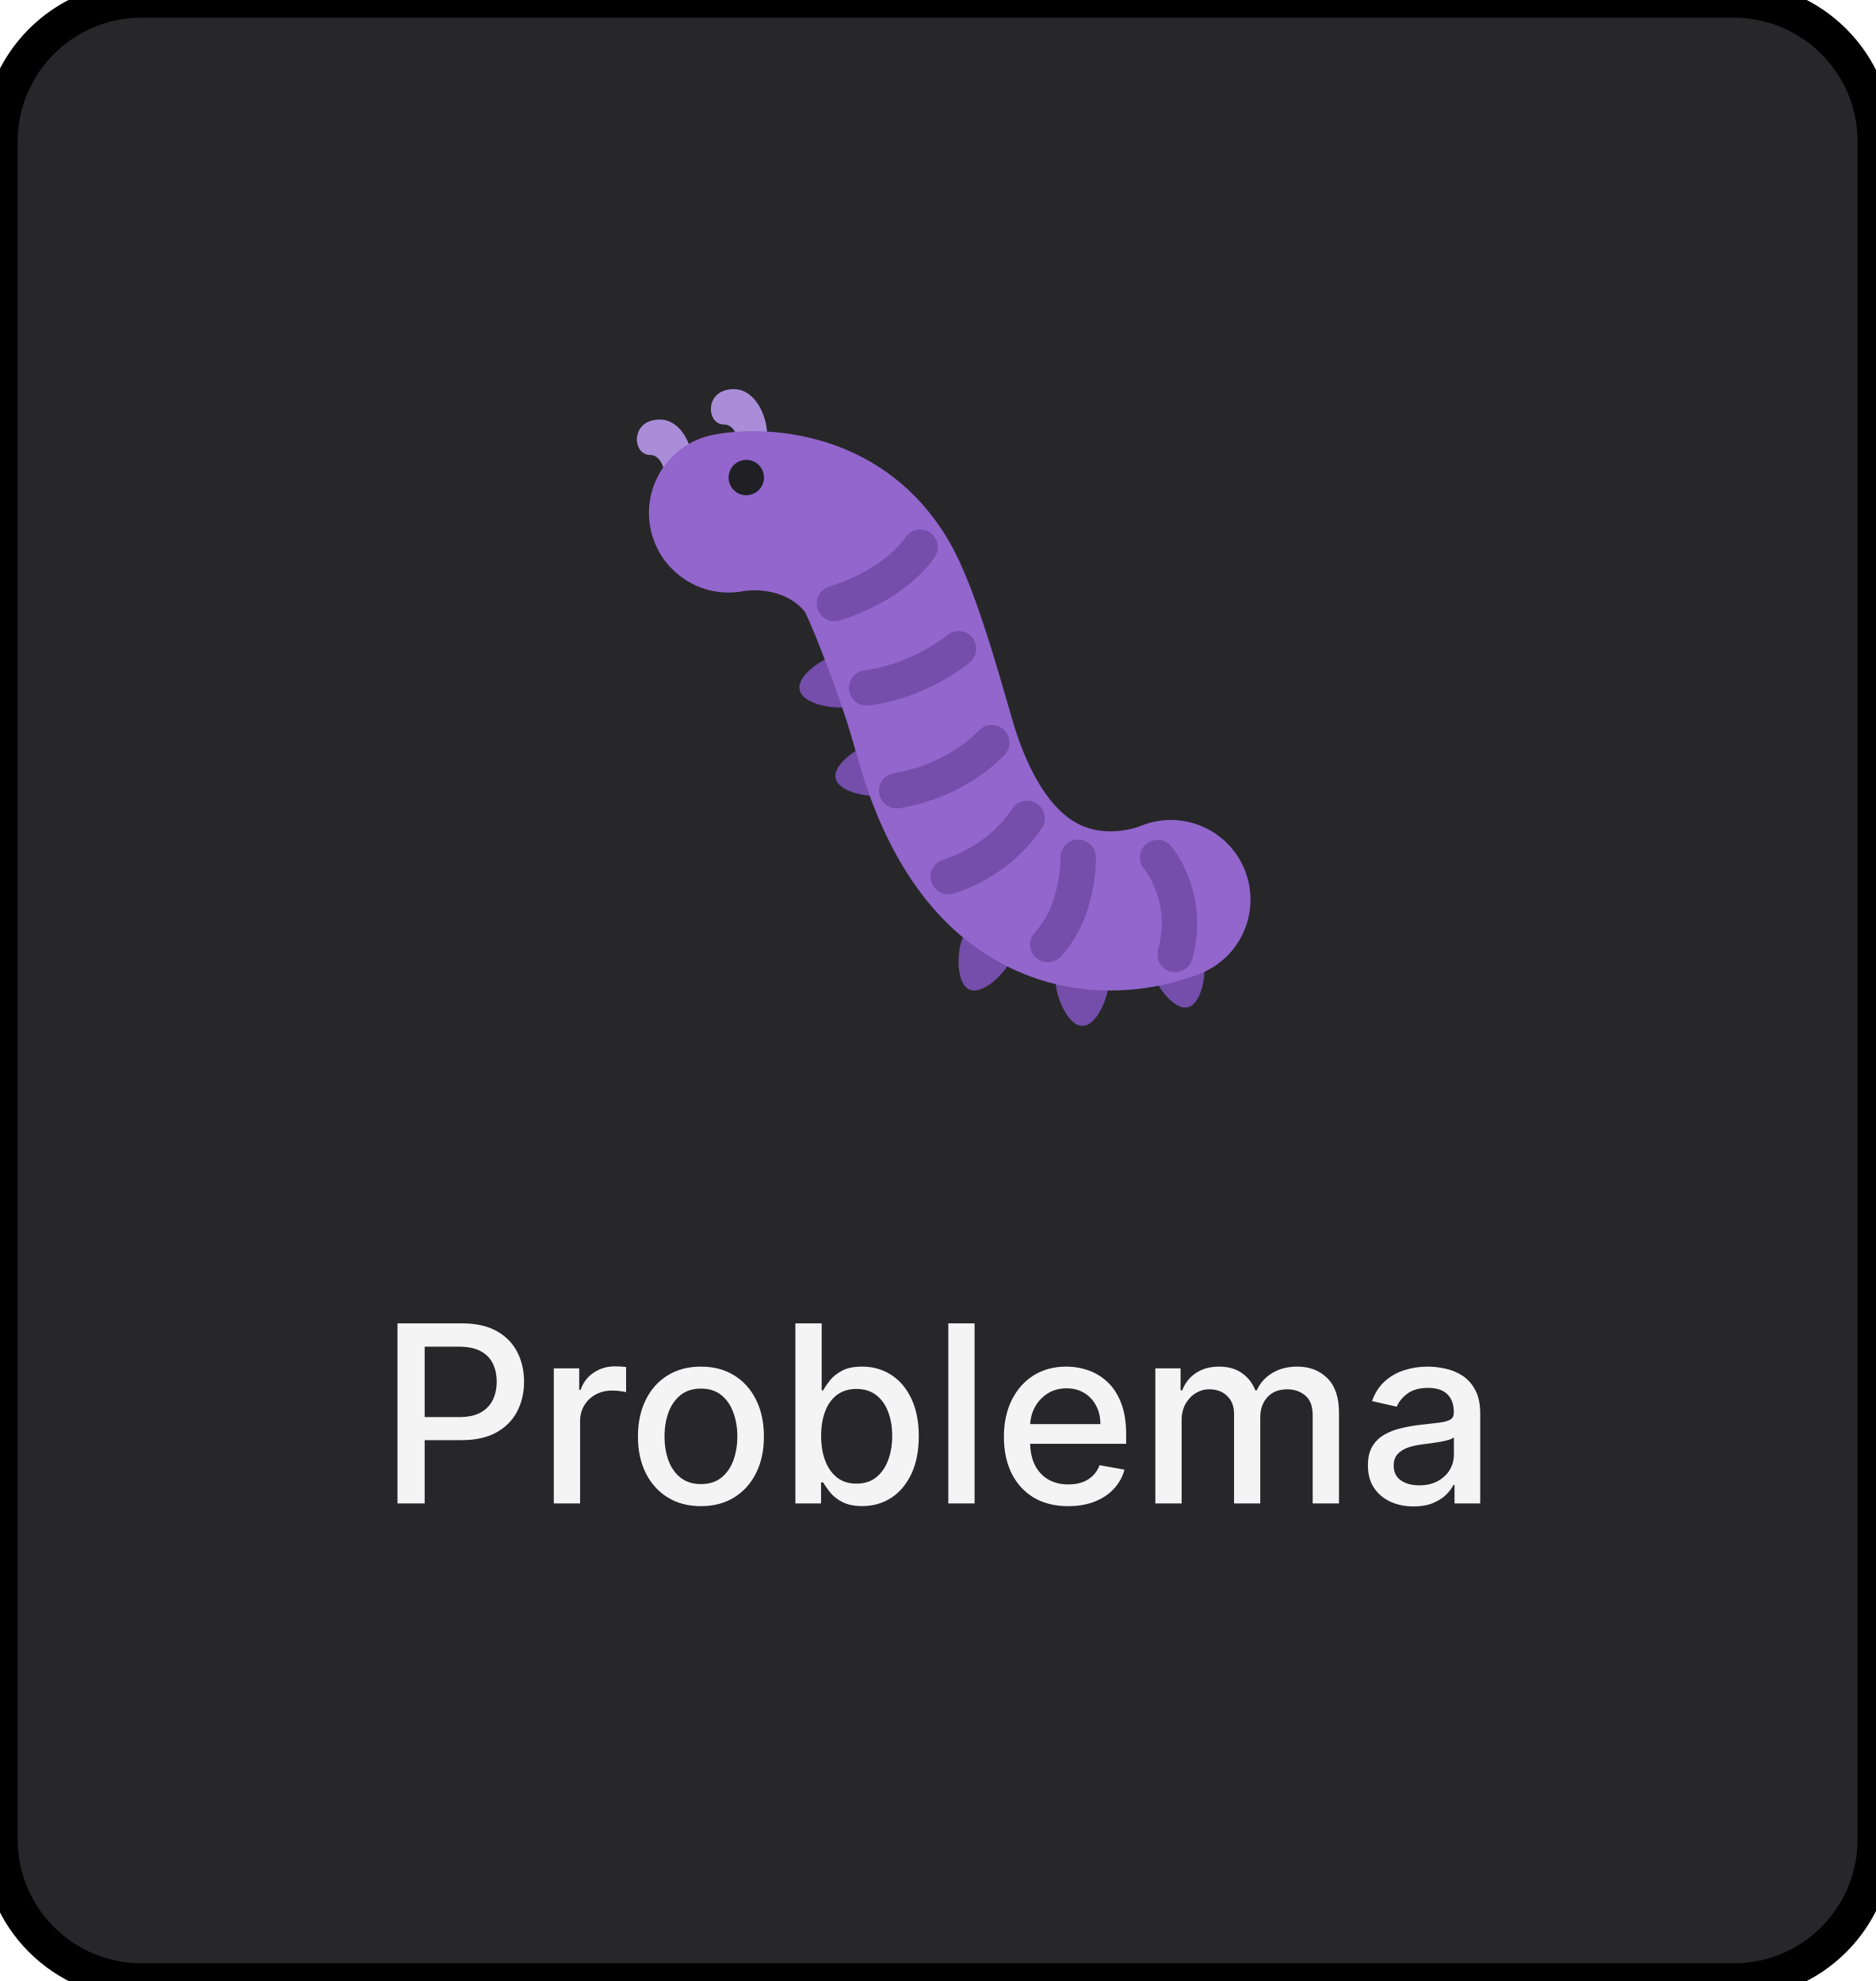
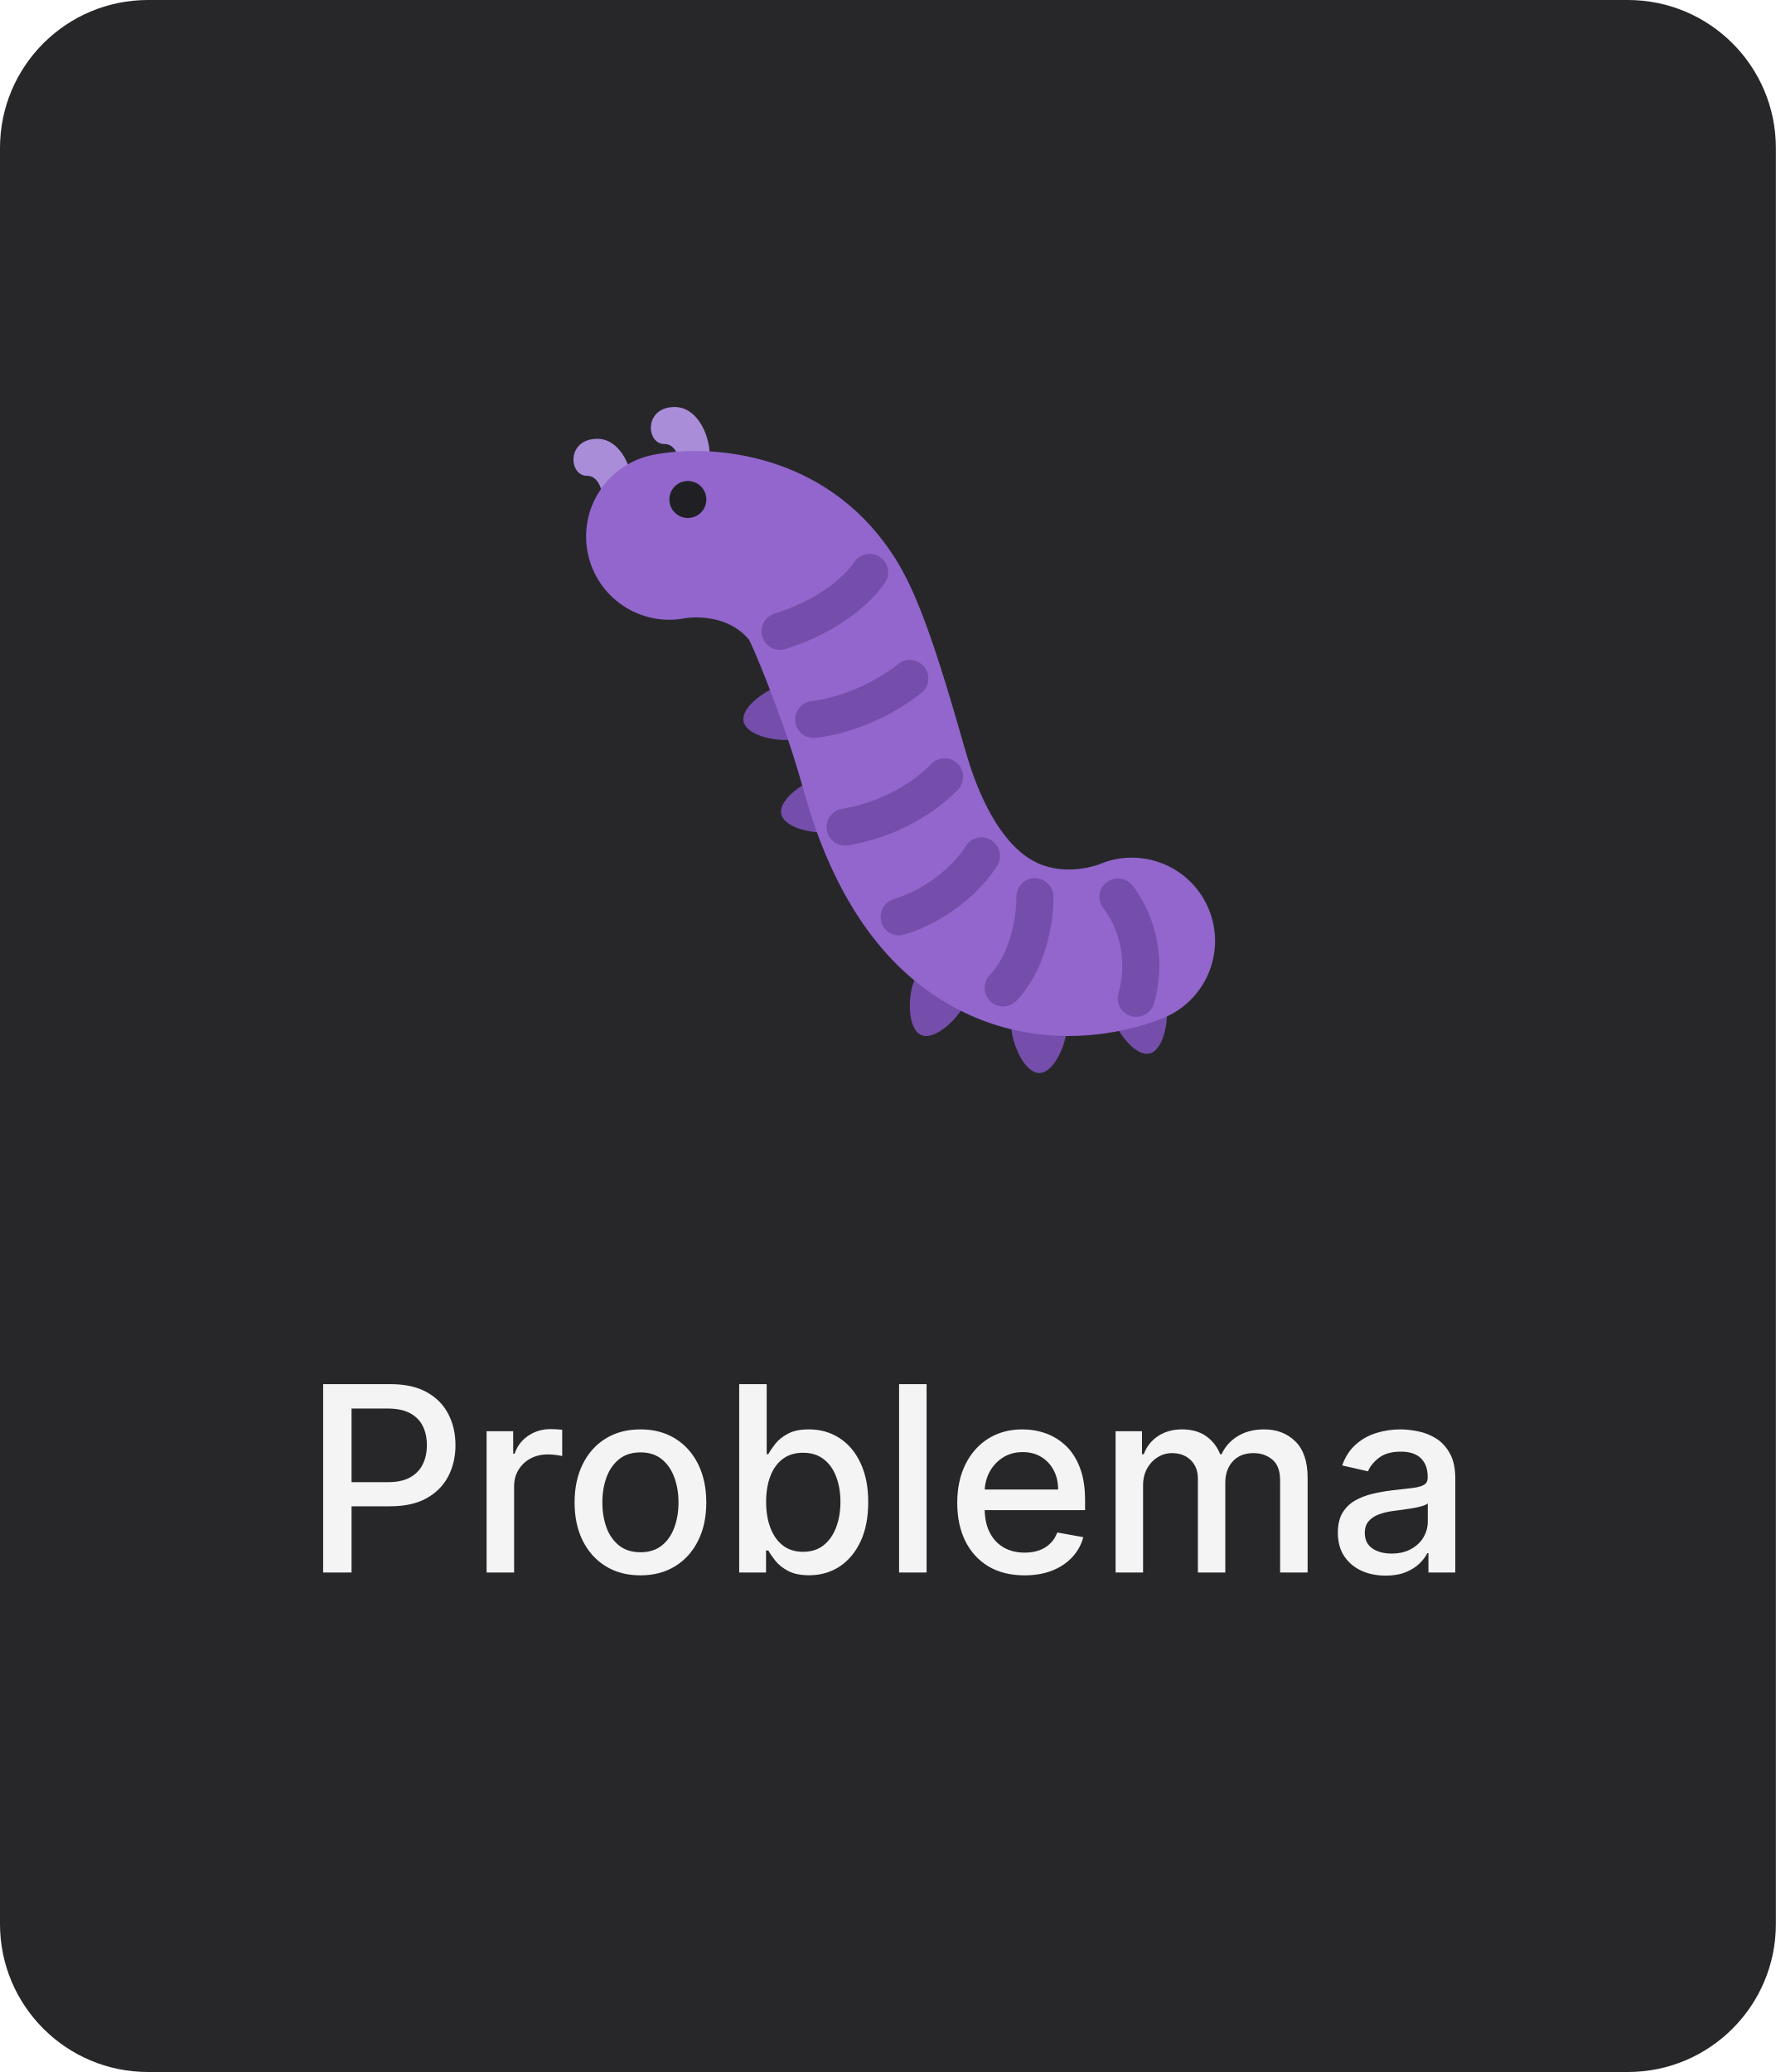
- <svg xmlns="http://www.w3.org/2000/svg" width="106" height="112" viewBox="0 0 106 112" fill="none">
-   <path d="M0 8C0 3.582 3.582 0 8 0H98C102.418 0 106 3.582 106 8V104C106 108.418 102.418 112 98 112H8C3.582 112 0 108.418 0 104V8Z" fill="#27272A" />
-   <path d="M42.917 26C43.917 25 43.167 22 41.479 22C39.791 22 39.917 24 40.917 24C41.917 24 41.917 26 41.917 27C41.917 28 42.917 26 42.917 26ZM38.734 27.72C39.734 26.72 38.984 23.72 37.296 23.72C35.608 23.72 35.734 25.72 36.734 25.72C37.734 25.72 37.734 27.72 37.734 28.72C37.734 29.72 38.734 27.72 38.734 27.72Z" fill="#AA8DD8" />
-   <path d="M65.109 54.856C65.298 55.664 66.336 57.136 67.141 56.947C67.947 56.757 68.218 54.976 68.029 54.17C67.84 53.362 67.031 52.863 66.225 53.053C65.42 53.243 64.919 54.05 65.109 54.856ZM59.675 55.505C59.678 56.335 60.356 58.003 61.184 58C62.012 57.996 62.678 56.323 62.675 55.494C62.672 54.665 61.998 53.997 61.17 53.999C60.342 54.003 59.672 54.676 59.675 55.505ZM54.404 53.059C54.078 53.823 54.039 55.622 54.8 55.949C55.563 56.273 56.837 55.002 57.163 54.239C57.488 53.477 57.135 52.596 56.374 52.269C55.612 51.944 54.731 52.296 54.404 53.059ZM49.373 42.019C48.561 42.191 47.065 43.192 47.234 44.002C47.407 44.812 49.179 45.126 49.991 44.955C50.802 44.784 51.32 43.988 51.151 43.178C50.979 42.368 50.186 41.848 49.373 42.019ZM47.336 37.019C46.524 37.191 45.028 38.192 45.197 39.002C45.37 39.812 47.142 40.126 47.954 39.955C48.765 39.784 49.283 38.988 49.114 38.178C48.942 37.368 48.148 36.848 47.336 37.019Z" fill="#744EAA" />
-   <path d="M62.746 56C65.577 56 67.672 55.123 68.012 54.973C70.283 53.963 71.305 51.304 70.296 49.034C69.297 46.784 66.68 45.759 64.424 46.72C64.291 46.77 62.631 47.369 61.081 46.648C59.23 45.787 58.086 43.339 57.453 41.439C57.309 41.009 57.068 40.165 56.767 39.123C54.901 32.652 53.935 30.838 52.784 29.303C49.073 24.352 43.192 24.007 40.301 24.587C37.864 25.074 36.283 27.445 36.771 29.882C37.259 32.32 39.631 33.902 42.067 33.412C42.229 33.386 44.271 33.106 45.491 34.581C46.134 35.868 47.571 39.709 48.121 41.615C48.467 42.814 48.75 43.786 48.915 44.282C50.688 49.599 53.581 53.175 57.518 54.911C59.37 55.729 61.172 56 62.746 56Z" fill="#9266CC" />
-   <path d="M42.184 28C42.736 28 43.184 27.552 43.184 27C43.184 26.448 42.736 26 42.184 26C41.631 26 41.184 26.448 41.184 27C41.184 27.552 41.631 28 42.184 28Z" fill="#202024" />
-   <path d="M66.425 54.964C66.336 54.964 66.245 54.952 66.156 54.928C65.624 54.78 65.312 54.229 65.46 53.697C66.217 50.975 64.69 49.155 64.675 49.137C64.316 48.718 64.363 48.086 64.782 47.727C65.2 47.368 65.833 47.415 66.192 47.834C66.284 47.941 68.426 50.494 67.387 54.231C67.265 54.674 66.862 54.964 66.425 54.964ZM59.226 54.401C58.981 54.401 58.736 54.312 58.542 54.131C58.139 53.753 58.118 53.12 58.495 52.717C59.98 51.13 59.948 48.524 59.947 48.497C59.931 47.945 60.366 47.485 60.919 47.469C61.461 47.464 61.932 47.888 61.947 48.441C61.951 48.58 62.02 51.878 59.956 54.085C59.759 54.295 59.492 54.401 59.226 54.401ZM50.684 45.705C50.204 45.705 49.78 45.358 49.699 44.868C49.609 44.324 49.977 43.808 50.522 43.719C53.596 43.209 55.296 41.342 55.313 41.323C55.678 40.913 56.311 40.874 56.722 41.239C57.134 41.604 57.175 42.232 56.813 42.645C56.726 42.744 54.657 45.06 50.849 45.691C50.793 45.701 50.738 45.705 50.684 45.705ZM53.605 50.562C53.18 50.562 52.786 50.29 52.651 49.864C52.485 49.338 52.777 48.775 53.303 48.609C55.996 47.756 57.183 45.779 57.195 45.759C57.475 45.282 58.087 45.122 58.563 45.402C59.04 45.681 59.199 46.295 58.92 46.77C58.857 46.878 57.325 49.433 53.907 50.514C53.806 50.547 53.704 50.562 53.605 50.562ZM48.986 39.892C48.49 39.892 48.059 39.523 47.995 39.017C47.926 38.469 48.314 37.969 48.862 37.899C51.551 37.559 53.519 35.928 53.538 35.911C53.96 35.557 54.591 35.608 54.946 36.03C55.302 36.451 55.251 37.08 54.831 37.437C54.734 37.52 52.411 39.466 49.113 39.883C49.07 39.889 49.028 39.892 48.986 39.892ZM47.165 35.125C46.74 35.125 46.346 34.852 46.211 34.424C46.046 33.897 46.338 33.336 46.865 33.17C49.995 32.187 51.118 30.478 51.164 30.406C51.459 29.944 52.075 29.801 52.539 30.094C53.004 30.386 53.15 30.993 52.863 31.46C52.803 31.557 51.357 33.856 47.464 35.079C47.365 35.11 47.264 35.125 47.165 35.125Z" fill="#744EAA" />
-   <path d="M22.468 85V74.818H26.098C26.89 74.818 27.546 74.962 28.066 75.251C28.587 75.539 28.976 75.933 29.235 76.434C29.493 76.931 29.622 77.491 29.622 78.114C29.622 78.741 29.491 79.304 29.23 79.805C28.971 80.302 28.58 80.696 28.056 80.988C27.536 81.276 26.881 81.421 26.093 81.421H23.597V80.118H25.953C26.454 80.118 26.86 80.032 27.171 79.859C27.483 79.684 27.712 79.445 27.857 79.144C28.003 78.842 28.076 78.499 28.076 78.114C28.076 77.73 28.003 77.388 27.857 77.09C27.712 76.792 27.481 76.558 27.166 76.389C26.855 76.22 26.444 76.136 25.933 76.136H24.004V85H22.468ZM31.304 85V77.364H32.741V78.577H32.82C32.959 78.166 33.205 77.843 33.556 77.607C33.911 77.369 34.312 77.249 34.759 77.249C34.852 77.249 34.961 77.253 35.087 77.259C35.217 77.266 35.318 77.274 35.391 77.284V78.706C35.331 78.689 35.225 78.671 35.072 78.651C34.92 78.628 34.767 78.617 34.615 78.617C34.264 78.617 33.95 78.691 33.675 78.84C33.404 78.986 33.188 79.19 33.029 79.452C32.87 79.71 32.791 80.005 32.791 80.337V85H31.304ZM39.62 85.154C38.904 85.154 38.279 84.99 37.746 84.662C37.212 84.334 36.798 83.875 36.503 83.285C36.208 82.695 36.06 82.005 36.06 81.217C36.06 80.424 36.208 79.732 36.503 79.138C36.798 78.545 37.212 78.085 37.746 77.756C38.279 77.428 38.904 77.264 39.62 77.264C40.336 77.264 40.961 77.428 41.495 77.756C42.028 78.085 42.442 78.545 42.737 79.138C43.032 79.732 43.18 80.424 43.18 81.217C43.18 82.005 43.032 82.695 42.737 83.285C42.442 83.875 42.028 84.334 41.495 84.662C40.961 84.99 40.336 85.154 39.62 85.154ZM39.625 83.906C40.089 83.906 40.474 83.784 40.779 83.538C41.084 83.293 41.309 82.967 41.455 82.559C41.604 82.151 41.678 81.702 41.678 81.212C41.678 80.724 41.604 80.277 41.455 79.869C41.309 79.458 41.084 79.129 40.779 78.88C40.474 78.631 40.089 78.507 39.625 78.507C39.158 78.507 38.77 78.631 38.462 78.88C38.157 79.129 37.93 79.458 37.781 79.869C37.635 80.277 37.562 80.724 37.562 81.212C37.562 81.702 37.635 82.151 37.781 82.559C37.93 82.967 38.157 83.293 38.462 83.538C38.77 83.784 39.158 83.906 39.625 83.906ZM44.959 85V74.818H46.445V78.602H46.534C46.621 78.442 46.745 78.258 46.907 78.05C47.07 77.841 47.295 77.659 47.584 77.503C47.872 77.344 48.253 77.264 48.727 77.264C49.343 77.264 49.894 77.42 50.377 77.731C50.861 78.043 51.241 78.492 51.516 79.079C51.794 79.665 51.934 80.371 51.934 81.197C51.934 82.022 51.796 82.73 51.521 83.32C51.246 83.906 50.868 84.359 50.387 84.677C49.907 84.992 49.358 85.149 48.742 85.149C48.278 85.149 47.898 85.071 47.603 84.915C47.312 84.76 47.083 84.577 46.917 84.369C46.752 84.16 46.624 83.974 46.534 83.812H46.41V85H44.959ZM46.415 81.182C46.415 81.719 46.493 82.189 46.649 82.594C46.805 82.998 47.03 83.315 47.325 83.543C47.62 83.769 47.981 83.881 48.409 83.881C48.853 83.881 49.224 83.764 49.522 83.528C49.821 83.29 50.046 82.967 50.199 82.559C50.354 82.151 50.432 81.692 50.432 81.182C50.432 80.678 50.356 80.226 50.203 79.825C50.054 79.424 49.829 79.107 49.527 78.875C49.229 78.643 48.856 78.527 48.409 78.527C47.978 78.527 47.613 78.638 47.315 78.86C47.02 79.082 46.796 79.392 46.644 79.79C46.491 80.188 46.415 80.651 46.415 81.182ZM55.089 74.818V85H53.603V74.818H55.089ZM60.38 85.154C59.628 85.154 58.98 84.993 58.436 84.672C57.896 84.347 57.479 83.891 57.184 83.305C56.892 82.715 56.746 82.024 56.746 81.231C56.746 80.449 56.892 79.76 57.184 79.163C57.479 78.567 57.89 78.101 58.416 77.766C58.947 77.432 59.567 77.264 60.276 77.264C60.707 77.264 61.124 77.335 61.529 77.478C61.933 77.621 62.296 77.844 62.617 78.149C62.939 78.454 63.193 78.85 63.378 79.337C63.564 79.821 63.657 80.41 63.657 81.102V81.629H57.586V80.516H62.2C62.2 80.124 62.12 79.778 61.961 79.477C61.802 79.172 61.578 78.931 61.29 78.756C61.005 78.58 60.67 78.492 60.286 78.492C59.868 78.492 59.504 78.595 59.192 78.8C58.884 79.003 58.645 79.268 58.476 79.596C58.31 79.921 58.228 80.274 58.228 80.655V81.525C58.228 82.035 58.317 82.469 58.496 82.827C58.678 83.185 58.932 83.459 59.257 83.648C59.582 83.833 59.961 83.926 60.395 83.926C60.677 83.926 60.934 83.886 61.166 83.807C61.398 83.724 61.598 83.601 61.767 83.439C61.936 83.276 62.066 83.076 62.155 82.837L63.562 83.091C63.45 83.505 63.247 83.868 62.956 84.18C62.667 84.488 62.304 84.728 61.867 84.901C61.433 85.07 60.937 85.154 60.38 85.154ZM65.306 85V77.364H66.733V78.606H66.827C66.986 78.186 67.246 77.858 67.608 77.622C67.969 77.383 68.402 77.264 68.905 77.264C69.416 77.264 69.843 77.383 70.188 77.622C70.536 77.861 70.793 78.189 70.959 78.606H71.038C71.221 78.199 71.51 77.874 71.908 77.632C72.306 77.387 72.78 77.264 73.33 77.264C74.023 77.264 74.588 77.481 75.025 77.915C75.466 78.35 75.687 79.004 75.687 79.879V85H74.2V80.019C74.2 79.501 74.059 79.127 73.778 78.895C73.496 78.663 73.159 78.547 72.768 78.547C72.284 78.547 71.908 78.696 71.64 78.994C71.371 79.289 71.237 79.669 71.237 80.133V85H69.755V79.924C69.755 79.51 69.626 79.177 69.368 78.925C69.109 78.673 68.773 78.547 68.359 78.547C68.077 78.547 67.817 78.621 67.578 78.771C67.343 78.916 67.152 79.12 67.006 79.382C66.864 79.644 66.792 79.947 66.792 80.292V85H65.306ZM79.901 85.169C79.417 85.169 78.98 85.079 78.589 84.901C78.198 84.718 77.888 84.455 77.659 84.11C77.434 83.765 77.321 83.343 77.321 82.842C77.321 82.412 77.404 82.057 77.57 81.778C77.735 81.5 77.959 81.28 78.241 81.117C78.522 80.955 78.837 80.832 79.185 80.749C79.533 80.666 79.888 80.603 80.249 80.56C80.707 80.507 81.078 80.464 81.363 80.431C81.648 80.395 81.855 80.337 81.984 80.257C82.114 80.178 82.178 80.048 82.178 79.869V79.835C82.178 79.4 82.056 79.064 81.81 78.825C81.568 78.587 81.207 78.467 80.727 78.467C80.226 78.467 79.832 78.578 79.543 78.8C79.258 79.019 79.061 79.263 78.952 79.531L77.555 79.213C77.72 78.749 77.962 78.374 78.281 78.09C78.602 77.801 78.972 77.592 79.389 77.463C79.807 77.331 80.246 77.264 80.707 77.264C81.012 77.264 81.335 77.301 81.676 77.374C82.021 77.443 82.342 77.572 82.641 77.761C82.942 77.95 83.189 78.22 83.381 78.572C83.574 78.92 83.67 79.372 83.67 79.929V85H82.218V83.956H82.158C82.062 84.148 81.918 84.337 81.726 84.523C81.534 84.708 81.287 84.862 80.985 84.985C80.683 85.108 80.322 85.169 79.901 85.169ZM80.224 83.976C80.635 83.976 80.987 83.895 81.278 83.732C81.573 83.57 81.797 83.358 81.95 83.096C82.105 82.831 82.183 82.547 82.183 82.246V81.261C82.13 81.314 82.028 81.364 81.875 81.41C81.726 81.454 81.555 81.492 81.363 81.525C81.171 81.555 80.983 81.583 80.801 81.609C80.619 81.633 80.466 81.653 80.344 81.669C80.055 81.706 79.792 81.767 79.553 81.853C79.318 81.939 79.129 82.063 78.987 82.226C78.847 82.385 78.778 82.597 78.778 82.862C78.778 83.23 78.914 83.508 79.185 83.697C79.457 83.883 79.803 83.976 80.224 83.976Z" fill="#F4F4F5" />
-   <path d="M8 1H98V-1H8V1ZM105 8V104H107V8H105ZM98 111H8V113H98V111ZM1 104V8H-1V104H1ZM8 111C4.134 111 1 107.866 1 104H-1C-1 108.971 3.029 113 8 113V111ZM105 104C105 107.866 101.866 111 98 111V113C102.971 113 107 108.971 107 104H105ZM98 1C101.866 1 105 4.134 105 8H107C107 3.029 102.971 -1 98 -1V1ZM8 -1C3.029 -1 -1 3.029 -1 8H1C1 4.134 4.134 1 8 1V-1Z" fill="black" />
+ <svg xmlns="http://www.w3.org/2000/svg" width="96" height="112" viewBox="0 0 96 112" fill="none">
+   <path d="M0 8C0 3.582 3.582 0 8 0H88C92.418 0 96 3.582 96 8V104C96 108.418 92.418 112 88 112H8C3.582 112 0 108.418 0 104V8Z" fill="#27272A" />
+   <path d="M37.917 26C38.917 25 38.167 22 36.479 22C34.791 22 34.917 24 35.917 24C36.917 24 36.917 26 36.917 27C36.917 28 37.917 26 37.917 26ZM33.734 27.72C34.734 26.72 33.984 23.72 32.296 23.72C30.608 23.72 30.734 25.72 31.734 25.72C32.734 25.72 32.734 27.72 32.734 28.72C32.734 29.72 33.734 27.72 33.734 27.72Z" fill="#AA8DD8" />
+   <path d="M60.109 54.856C60.298 55.664 61.336 57.136 62.141 56.947C62.947 56.757 63.218 54.976 63.029 54.17C62.84 53.362 62.031 52.863 61.225 53.053C60.42 53.243 59.919 54.05 60.109 54.856ZM54.675 55.505C54.678 56.335 55.356 58.003 56.184 58C57.012 57.996 57.678 56.323 57.675 55.494C57.672 54.665 56.998 53.997 56.17 53.999C55.342 54.003 54.672 54.676 54.675 55.505ZM49.404 53.059C49.078 53.823 49.039 55.622 49.8 55.949C50.563 56.273 51.837 55.002 52.163 54.239C52.488 53.477 52.135 52.596 51.374 52.269C50.612 51.944 49.731 52.296 49.404 53.059ZM44.373 42.019C43.561 42.191 42.065 43.192 42.234 44.002C42.407 44.812 44.179 45.126 44.991 44.955C45.802 44.784 46.32 43.988 46.151 43.178C45.979 42.368 45.186 41.848 44.373 42.019ZM42.336 37.019C41.524 37.191 40.028 38.192 40.197 39.002C40.37 39.812 42.142 40.126 42.954 39.955C43.765 39.784 44.283 38.988 44.114 38.178C43.942 37.368 43.148 36.848 42.336 37.019Z" fill="#744EAA" />
+   <path d="M57.746 56C60.577 56 62.672 55.123 63.012 54.973C65.283 53.963 66.305 51.304 65.296 49.034C64.297 46.784 61.68 45.759 59.424 46.72C59.291 46.77 57.631 47.369 56.081 46.648C54.23 45.787 53.086 43.339 52.453 41.439C52.309 41.009 52.068 40.165 51.767 39.123C49.901 32.652 48.935 30.838 47.784 29.303C44.073 24.352 38.192 24.007 35.301 24.587C32.864 25.074 31.283 27.445 31.771 29.882C32.259 32.32 34.631 33.902 37.067 33.412C37.229 33.386 39.271 33.106 40.491 34.581C41.134 35.868 42.571 39.709 43.121 41.615C43.467 42.814 43.75 43.786 43.915 44.282C45.688 49.599 48.581 53.175 52.518 54.911C54.37 55.729 56.172 56 57.746 56Z" fill="#9266CC" />
+   <path d="M37.184 28C37.736 28 38.184 27.552 38.184 27C38.184 26.448 37.736 26 37.184 26C36.631 26 36.184 26.448 36.184 27C36.184 27.552 36.631 28 37.184 28Z" fill="#202024" />
+   <path d="M61.425 54.964C61.336 54.964 61.245 54.952 61.156 54.928C60.624 54.78 60.312 54.229 60.46 53.697C61.217 50.975 59.69 49.155 59.675 49.137C59.316 48.718 59.363 48.086 59.782 47.727C60.2 47.368 60.833 47.415 61.192 47.834C61.284 47.941 63.426 50.494 62.387 54.231C62.265 54.674 61.862 54.964 61.425 54.964ZM54.226 54.401C53.981 54.401 53.736 54.312 53.542 54.131C53.139 53.753 53.118 53.12 53.495 52.717C54.98 51.13 54.948 48.524 54.947 48.497C54.931 47.945 55.366 47.485 55.919 47.469C56.461 47.464 56.932 47.888 56.947 48.441C56.951 48.58 57.02 51.878 54.956 54.085C54.759 54.295 54.492 54.401 54.226 54.401ZM45.684 45.705C45.204 45.705 44.78 45.358 44.699 44.868C44.609 44.324 44.977 43.808 45.522 43.719C48.596 43.209 50.296 41.342 50.313 41.323C50.678 40.913 51.311 40.874 51.722 41.239C52.134 41.604 52.175 42.232 51.813 42.645C51.726 42.744 49.657 45.06 45.849 45.691C45.793 45.701 45.738 45.705 45.684 45.705ZM48.605 50.562C48.18 50.562 47.786 50.29 47.651 49.864C47.485 49.338 47.777 48.775 48.303 48.609C50.996 47.756 52.183 45.779 52.195 45.759C52.475 45.282 53.087 45.122 53.563 45.402C54.04 45.681 54.199 46.295 53.92 46.77C53.857 46.878 52.325 49.433 48.907 50.514C48.806 50.547 48.704 50.562 48.605 50.562ZM43.986 39.892C43.49 39.892 43.059 39.523 42.995 39.017C42.926 38.469 43.314 37.969 43.862 37.899C46.551 37.559 48.519 35.928 48.538 35.911C48.96 35.557 49.591 35.608 49.946 36.03C50.302 36.451 50.251 37.08 49.831 37.437C49.734 37.52 47.411 39.466 44.113 39.883C44.07 39.889 44.028 39.892 43.986 39.892ZM42.165 35.125C41.74 35.125 41.346 34.852 41.211 34.424C41.046 33.897 41.338 33.336 41.865 33.17C44.995 32.187 46.118 30.478 46.164 30.406C46.459 29.944 47.075 29.801 47.539 30.094C48.004 30.386 48.15 30.993 47.863 31.46C47.803 31.557 46.357 33.856 42.464 35.079C42.365 35.11 42.264 35.125 42.165 35.125Z" fill="#744EAA" />
+   <path d="M17.468 85V74.818H21.098C21.89 74.818 22.546 74.962 23.066 75.251C23.587 75.539 23.976 75.933 24.235 76.434C24.493 76.931 24.622 77.491 24.622 78.114C24.622 78.741 24.491 79.304 24.23 79.805C23.971 80.302 23.58 80.696 23.056 80.988C22.536 81.276 21.881 81.421 21.093 81.421H18.597V80.118H20.953C21.454 80.118 21.86 80.032 22.171 79.859C22.483 79.684 22.712 79.445 22.857 79.144C23.003 78.842 23.076 78.499 23.076 78.114C23.076 77.73 23.003 77.388 22.857 77.09C22.712 76.792 22.481 76.558 22.166 76.389C21.855 76.22 21.444 76.136 20.933 76.136H19.004V85H17.468ZM26.304 85V77.364H27.741V78.577H27.82C27.959 78.166 28.205 77.843 28.556 77.607C28.911 77.369 29.312 77.249 29.759 77.249C29.852 77.249 29.961 77.253 30.087 77.259C30.217 77.266 30.318 77.274 30.391 77.284V78.706C30.331 78.689 30.225 78.671 30.072 78.651C29.92 78.628 29.767 78.617 29.615 78.617C29.264 78.617 28.951 78.691 28.675 78.84C28.404 78.986 28.188 79.19 28.029 79.452C27.87 79.71 27.791 80.005 27.791 80.337V85H26.304ZM34.62 85.154C33.904 85.154 33.279 84.99 32.746 84.662C32.212 84.334 31.798 83.875 31.503 83.285C31.208 82.695 31.061 82.005 31.061 81.217C31.061 80.424 31.208 79.732 31.503 79.138C31.798 78.545 32.212 78.085 32.746 77.756C33.279 77.428 33.904 77.264 34.62 77.264C35.336 77.264 35.961 77.428 36.495 77.756C37.028 78.085 37.442 78.545 37.737 79.138C38.032 79.732 38.18 80.424 38.18 81.217C38.18 82.005 38.032 82.695 37.737 83.285C37.442 83.875 37.028 84.334 36.495 84.662C35.961 84.99 35.336 85.154 34.62 85.154ZM34.625 83.906C35.089 83.906 35.474 83.784 35.779 83.538C36.084 83.293 36.309 82.967 36.455 82.559C36.604 82.151 36.678 81.702 36.678 81.212C36.678 80.724 36.604 80.277 36.455 79.869C36.309 79.458 36.084 79.129 35.779 78.88C35.474 78.631 35.089 78.507 34.625 78.507C34.158 78.507 33.77 78.631 33.462 78.88C33.157 79.129 32.93 79.458 32.781 79.869C32.635 80.277 32.562 80.724 32.562 81.212C32.562 81.702 32.635 82.151 32.781 82.559C32.93 82.967 33.157 83.293 33.462 83.538C33.77 83.784 34.158 83.906 34.625 83.906ZM39.959 85V74.818H41.445V78.602H41.534C41.621 78.442 41.745 78.258 41.907 78.05C42.07 77.841 42.295 77.659 42.584 77.503C42.872 77.344 43.253 77.264 43.727 77.264C44.343 77.264 44.894 77.42 45.377 77.731C45.861 78.043 46.241 78.492 46.516 79.079C46.794 79.665 46.934 80.371 46.934 81.197C46.934 82.022 46.796 82.73 46.521 83.32C46.246 83.906 45.868 84.359 45.387 84.677C44.907 84.992 44.358 85.149 43.742 85.149C43.278 85.149 42.898 85.071 42.603 84.915C42.312 84.76 42.083 84.577 41.917 84.369C41.752 84.16 41.624 83.974 41.534 83.812H41.41V85H39.959ZM41.415 81.182C41.415 81.719 41.493 82.189 41.649 82.594C41.805 82.998 42.03 83.315 42.325 83.543C42.62 83.769 42.981 83.881 43.409 83.881C43.853 83.881 44.224 83.764 44.522 83.528C44.821 83.29 45.046 82.967 45.199 82.559C45.354 82.151 45.432 81.692 45.432 81.182C45.432 80.678 45.356 80.226 45.203 79.825C45.054 79.424 44.829 79.107 44.527 78.875C44.229 78.643 43.856 78.527 43.409 78.527C42.978 78.527 42.613 78.638 42.315 78.86C42.02 79.082 41.796 79.392 41.644 79.79C41.491 80.188 41.415 80.651 41.415 81.182ZM50.089 74.818V85H48.603V74.818H50.089ZM55.38 85.154C54.628 85.154 53.98 84.993 53.436 84.672C52.896 84.347 52.479 83.891 52.184 83.305C51.892 82.715 51.746 82.024 51.746 81.231C51.746 80.449 51.892 79.76 52.184 79.163C52.479 78.567 52.89 78.101 53.416 77.766C53.947 77.432 54.567 77.264 55.276 77.264C55.707 77.264 56.124 77.335 56.529 77.478C56.933 77.621 57.296 77.844 57.617 78.149C57.939 78.454 58.193 78.85 58.378 79.337C58.564 79.821 58.657 80.41 58.657 81.102V81.629H52.586V80.516H57.2C57.2 80.124 57.12 79.778 56.961 79.477C56.802 79.172 56.578 78.931 56.29 78.756C56.005 78.58 55.67 78.492 55.286 78.492C54.868 78.492 54.504 78.595 54.192 78.8C53.884 79.003 53.645 79.268 53.476 79.596C53.31 79.921 53.228 80.274 53.228 80.655V81.525C53.228 82.035 53.317 82.469 53.496 82.827C53.678 83.185 53.932 83.459 54.257 83.648C54.582 83.833 54.961 83.926 55.395 83.926C55.677 83.926 55.934 83.886 56.166 83.807C56.398 83.724 56.598 83.601 56.767 83.439C56.936 83.276 57.066 83.076 57.155 82.837L58.562 83.091C58.45 83.505 58.247 83.868 57.956 84.18C57.667 84.488 57.304 84.728 56.867 84.901C56.433 85.07 55.937 85.154 55.38 85.154ZM60.306 85V77.364H61.733V78.606H61.827C61.986 78.186 62.246 77.858 62.608 77.622C62.969 77.383 63.402 77.264 63.905 77.264C64.416 77.264 64.843 77.383 65.188 77.622C65.536 77.861 65.793 78.189 65.959 78.606H66.038C66.221 78.199 66.51 77.874 66.908 77.632C67.306 77.387 67.78 77.264 68.33 77.264C69.023 77.264 69.588 77.481 70.025 77.915C70.466 78.35 70.687 79.004 70.687 79.879V85H69.2V80.019C69.2 79.501 69.059 79.127 68.778 78.895C68.496 78.663 68.159 78.547 67.768 78.547C67.284 78.547 66.908 78.696 66.64 78.994C66.371 79.289 66.237 79.669 66.237 80.133V85H64.755V79.924C64.755 79.51 64.626 79.177 64.368 78.925C64.109 78.673 63.773 78.547 63.358 78.547C63.077 78.547 62.817 78.621 62.578 78.771C62.343 78.916 62.152 79.12 62.006 79.382C61.864 79.644 61.792 79.947 61.792 80.292V85H60.306ZM74.901 85.169C74.417 85.169 73.98 85.079 73.589 84.901C73.198 84.718 72.888 84.455 72.659 84.11C72.434 83.765 72.321 83.343 72.321 82.842C72.321 82.412 72.404 82.057 72.57 81.778C72.735 81.5 72.959 81.28 73.241 81.117C73.522 80.955 73.837 80.832 74.185 80.749C74.533 80.666 74.888 80.603 75.249 80.56C75.707 80.507 76.078 80.464 76.363 80.431C76.648 80.395 76.855 80.337 76.984 80.257C77.114 80.178 77.178 80.048 77.178 79.869V79.835C77.178 79.4 77.056 79.064 76.81 78.825C76.568 78.587 76.207 78.467 75.727 78.467C75.226 78.467 74.832 78.578 74.543 78.8C74.258 79.019 74.061 79.263 73.952 79.531L72.555 79.213C72.72 78.749 72.962 78.374 73.281 78.09C73.602 77.801 73.972 77.592 74.389 77.463C74.807 77.331 75.246 77.264 75.707 77.264C76.012 77.264 76.335 77.301 76.676 77.374C77.021 77.443 77.342 77.572 77.641 77.761C77.942 77.95 78.189 78.22 78.381 78.572C78.574 78.92 78.67 79.372 78.67 79.929V85H77.218V83.956H77.158C77.062 84.148 76.918 84.337 76.726 84.523C76.534 84.708 76.287 84.862 75.985 84.985C75.683 85.108 75.322 85.169 74.901 85.169ZM75.224 83.976C75.635 83.976 75.987 83.895 76.278 83.732C76.573 83.57 76.797 83.358 76.95 83.096C77.105 82.831 77.183 82.547 77.183 82.246V81.261C77.13 81.314 77.028 81.364 76.875 81.41C76.726 81.454 76.555 81.492 76.363 81.525C76.171 81.555 75.983 81.583 75.801 81.609C75.619 81.633 75.466 81.653 75.344 81.669C75.055 81.706 74.792 81.767 74.553 81.853C74.318 81.939 74.129 82.063 73.987 82.226C73.847 82.385 73.778 82.597 73.778 82.862C73.778 83.23 73.914 83.508 74.185 83.697C74.457 83.883 74.803 83.976 75.224 83.976Z" fill="#F4F4F5" />
</svg>
